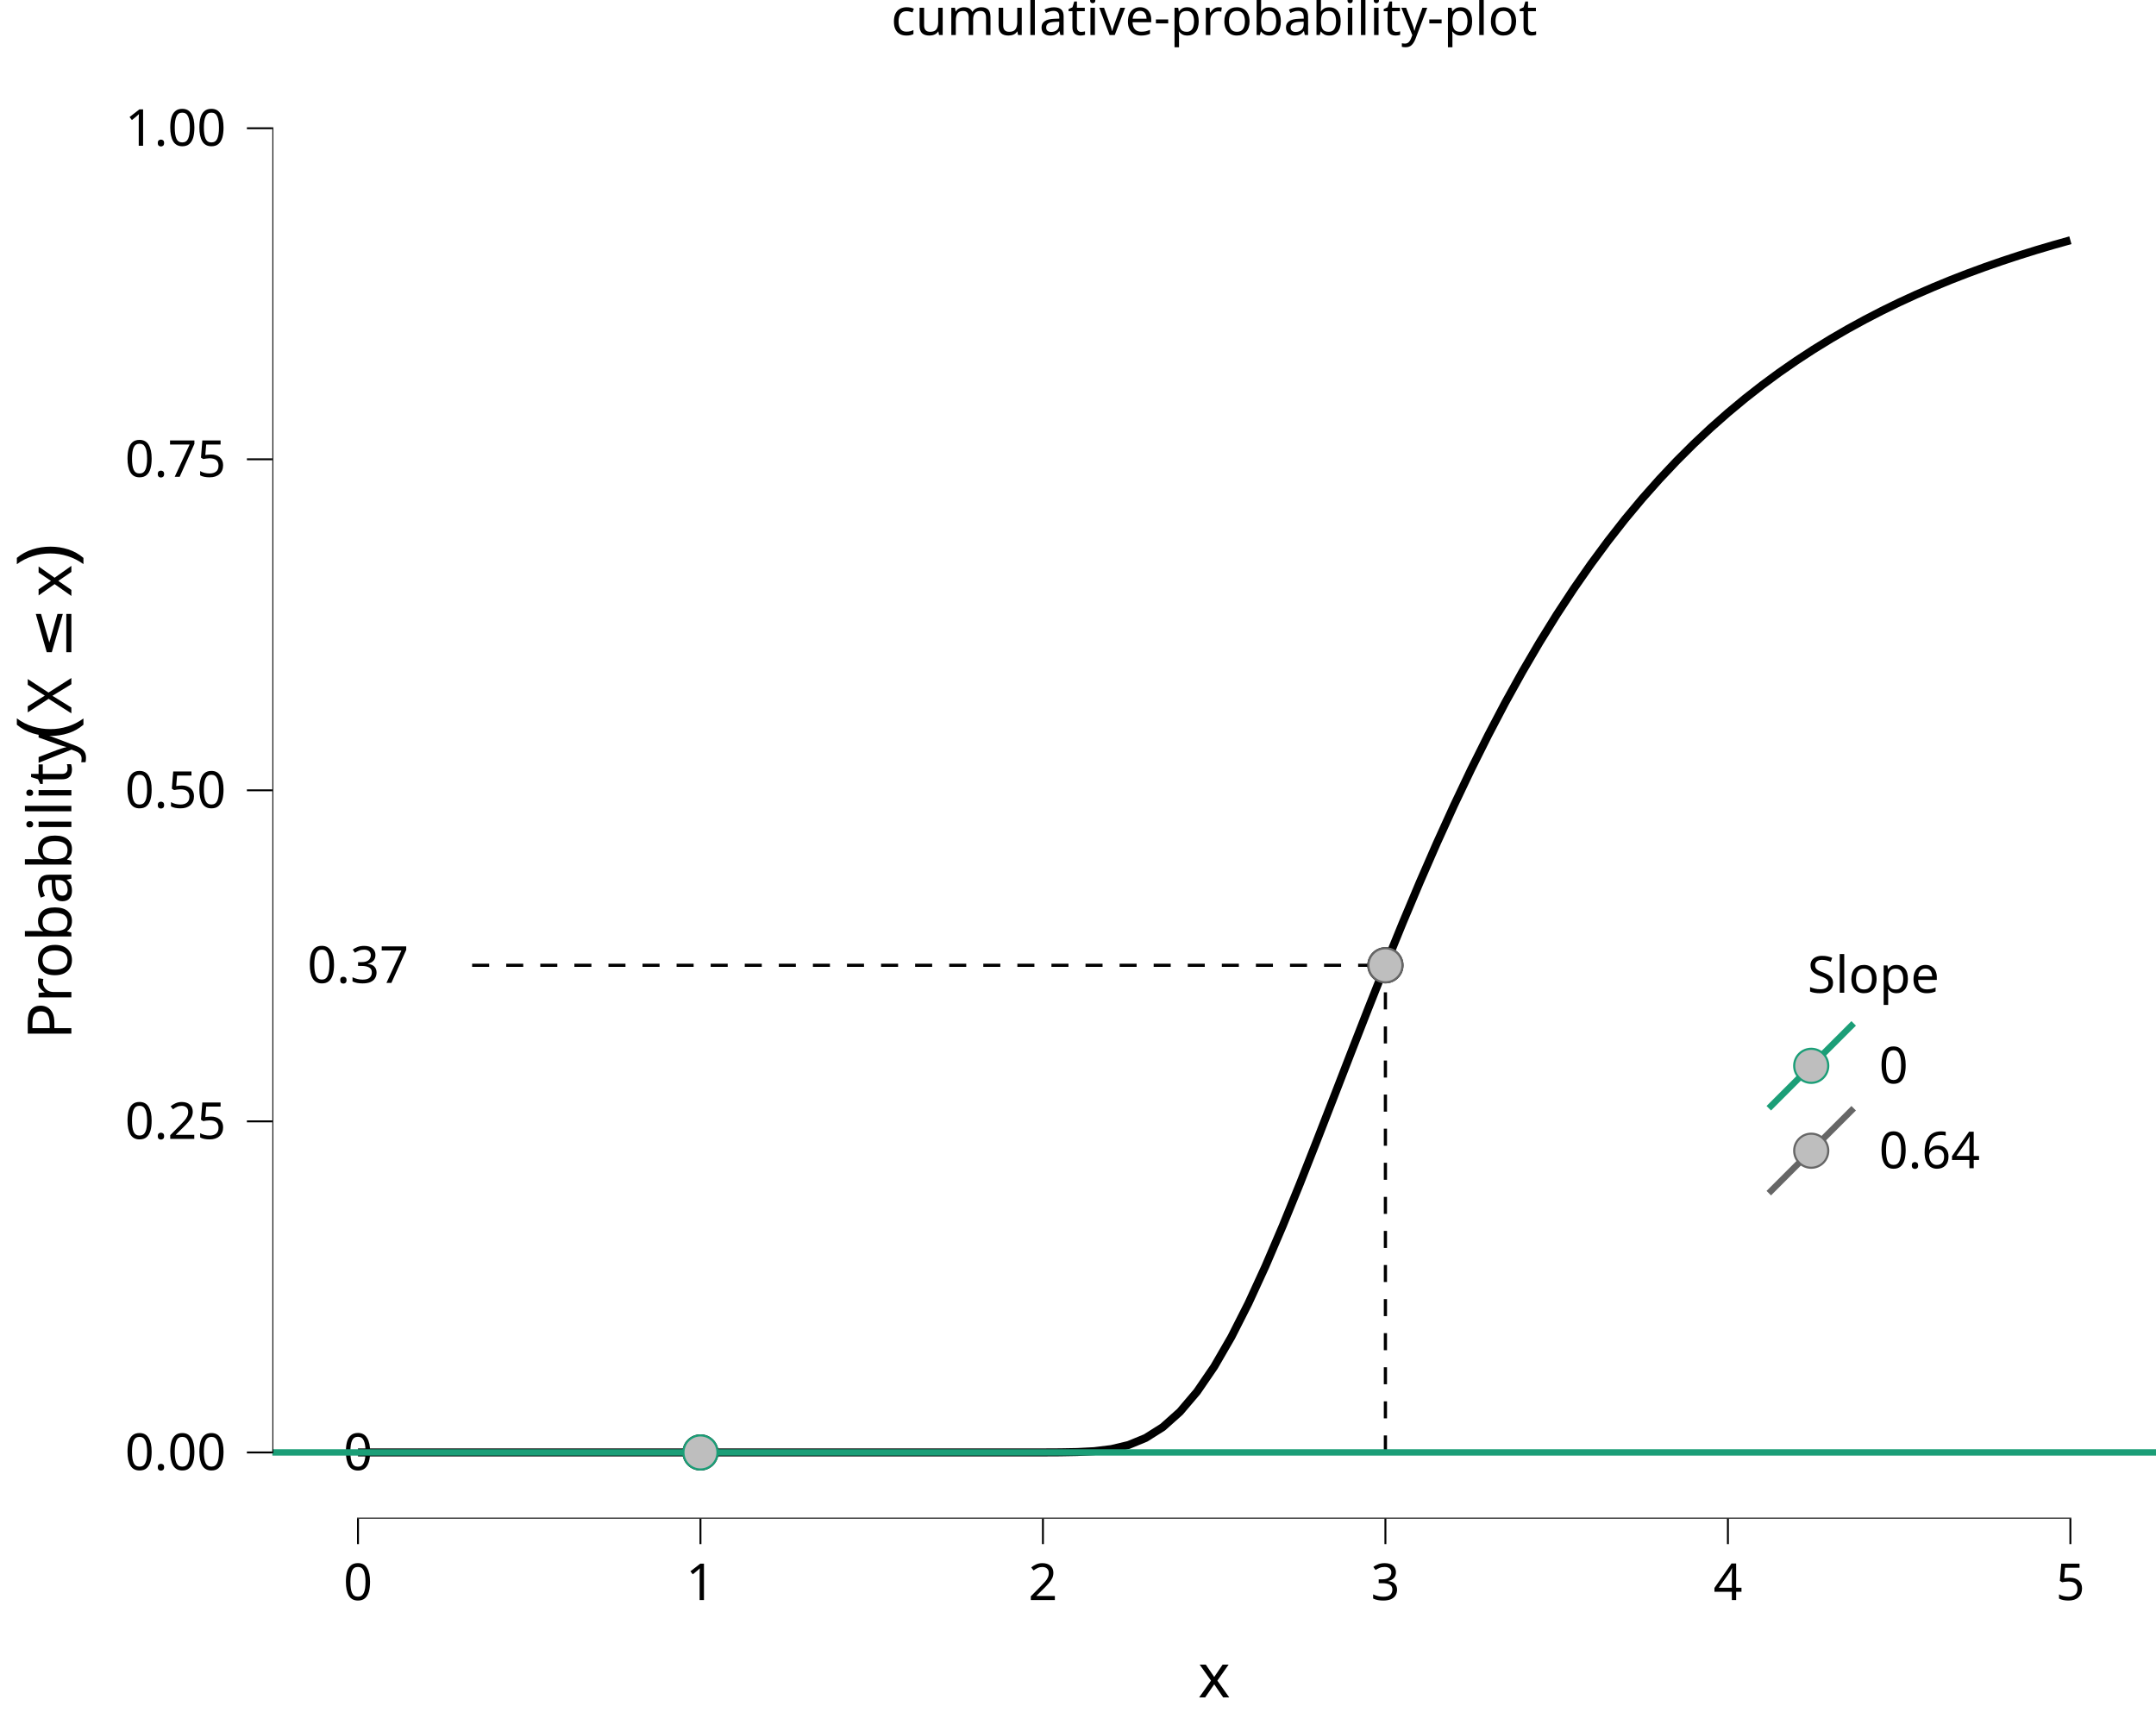
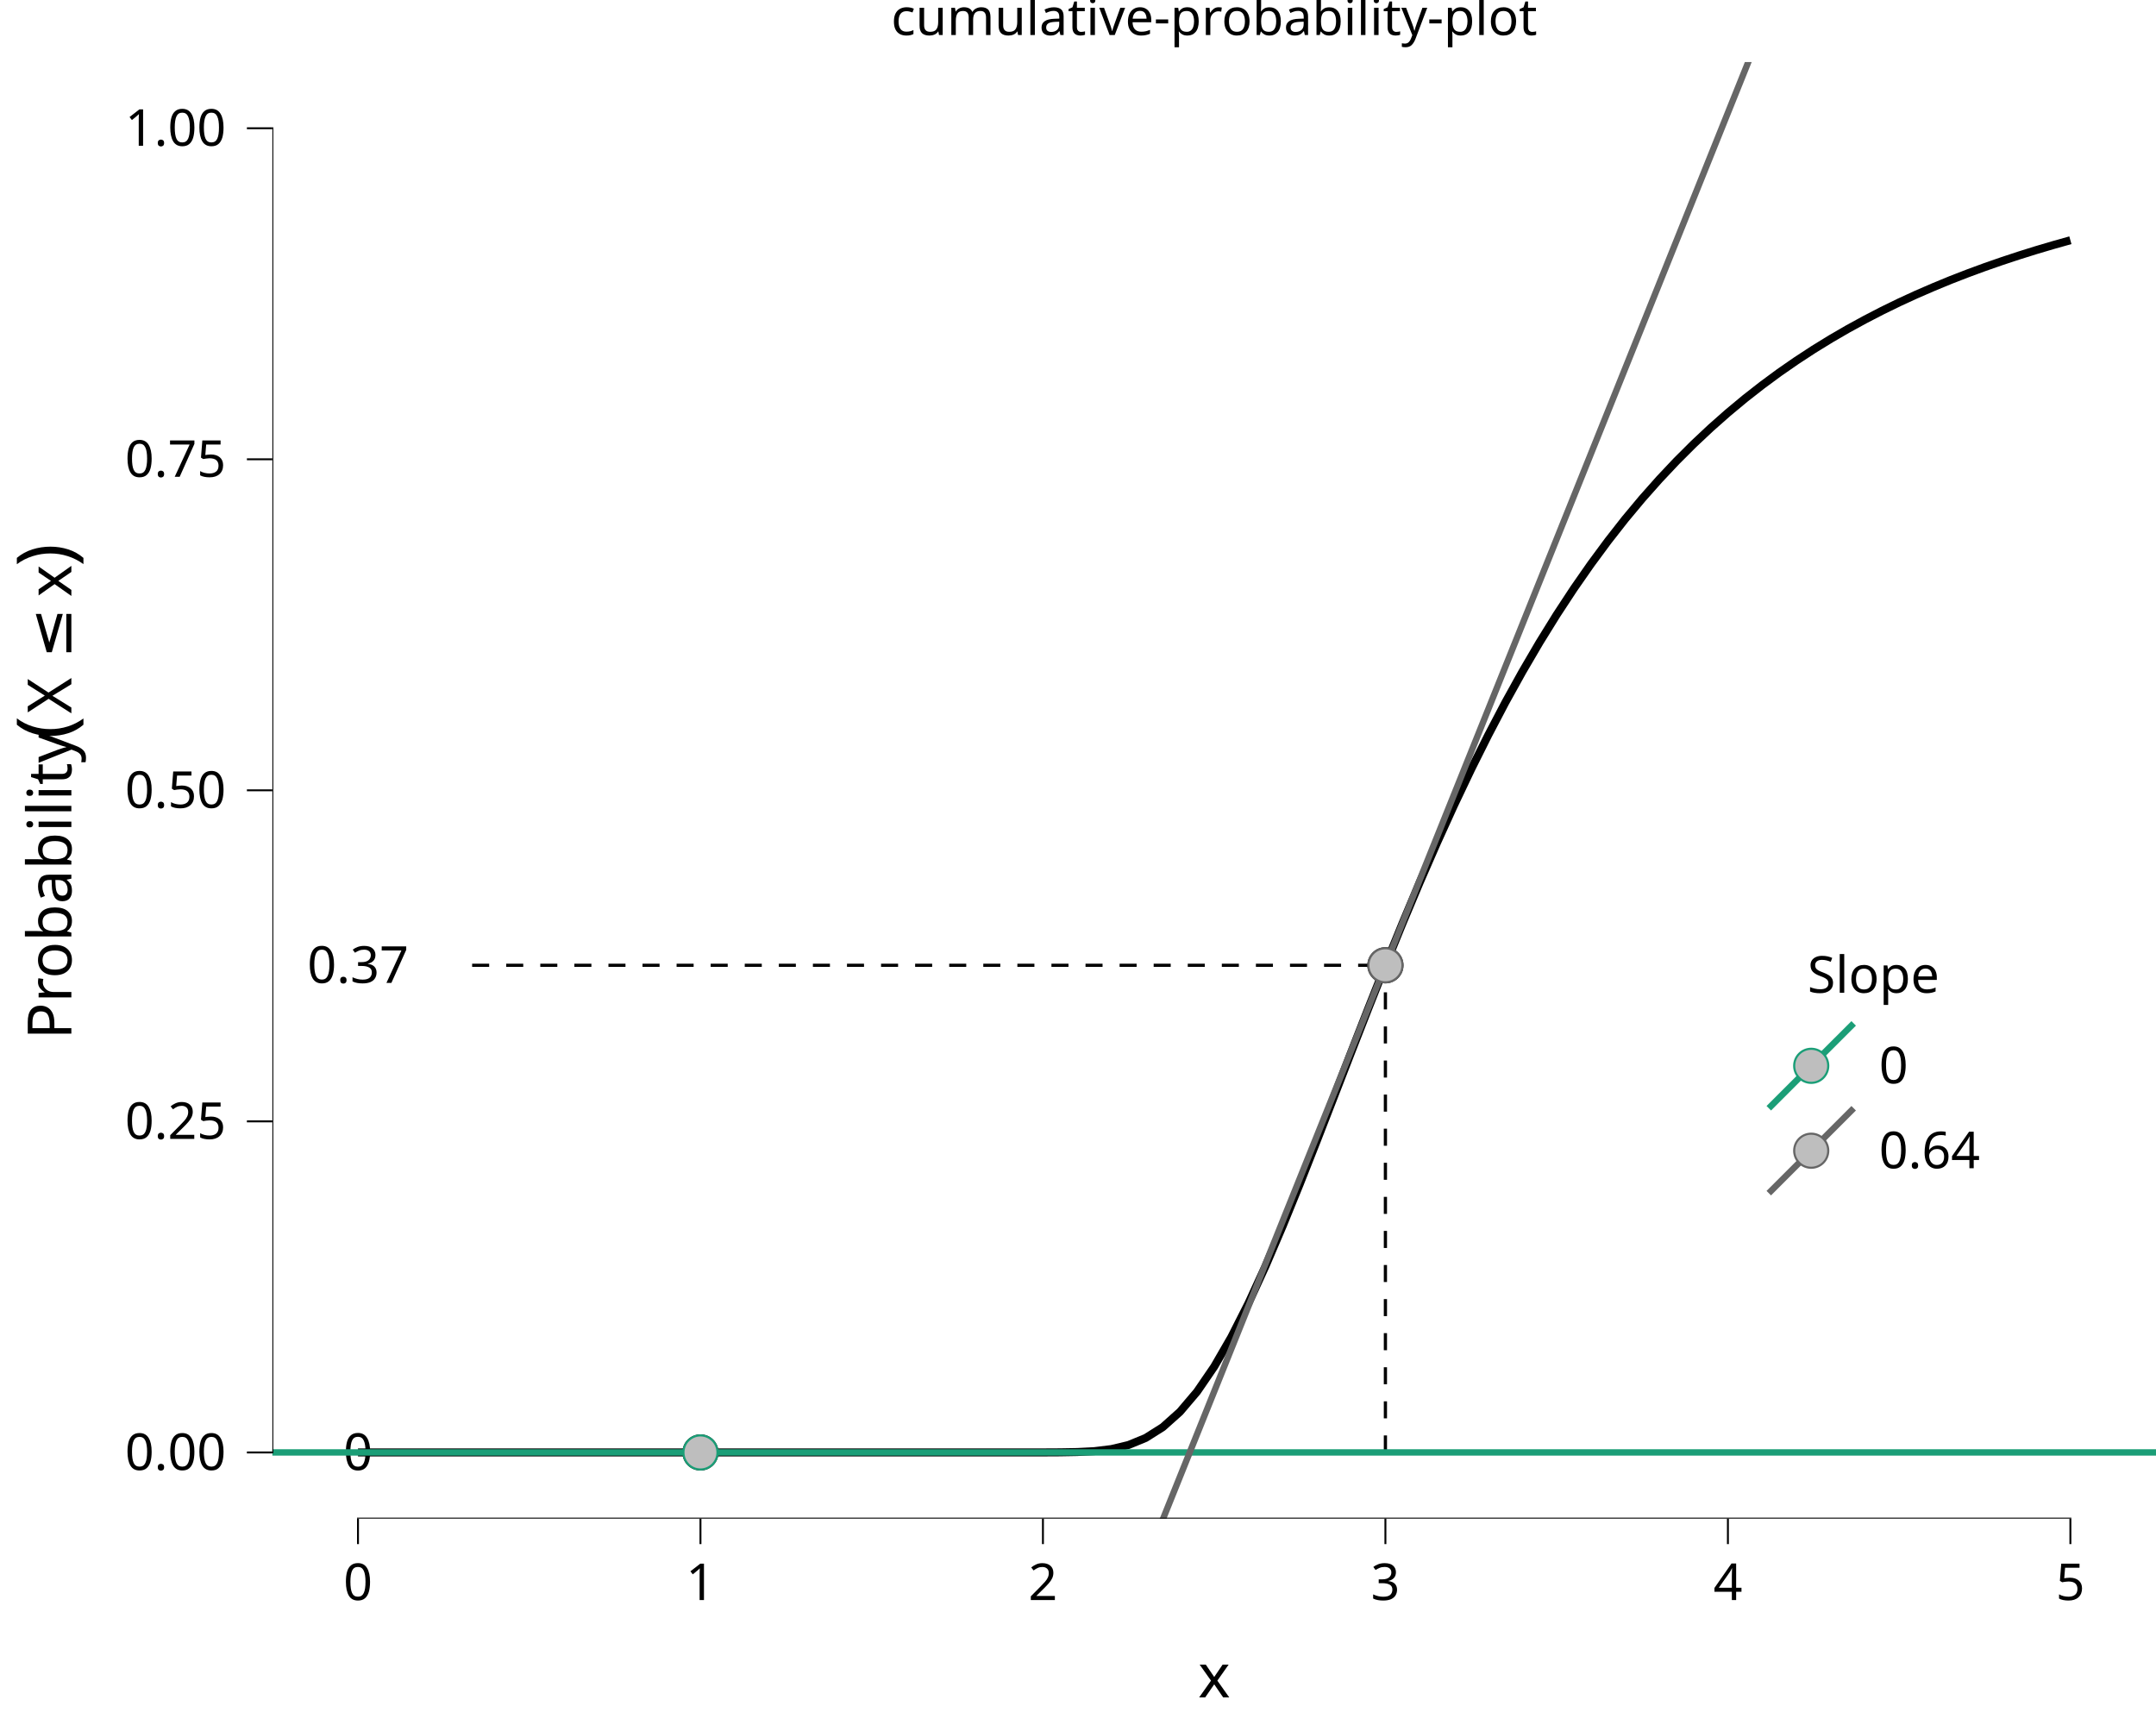
<svg xmlns="http://www.w3.org/2000/svg" class="svglite" data-engine-version="2.0" width="720.00pt" height="576.00pt" viewBox="0 0 720.00 576.00">
  <defs>
    <style type="text/css">
    .svglite line, .svglite polyline, .svglite polygon, .svglite path, .svglite rect, .svglite circle {
      fill: none;
      stroke: #000000;
      stroke-linecap: round;
      stroke-linejoin: round;
      stroke-miterlimit: 10.00;
    }
  </style>
  </defs>
  <rect width="100%" height="100%" style="stroke: none; fill: #FFFFFF;" />
  <defs>
    <clipPath id="cpMC4wMHw3MjAuMDB8MC4wMHw1NzYuMDA=">
      <rect x="0.00" y="0.00" width="720.00" height="576.00" />
    </clipPath>
  </defs>
  <g clip-path="url(#cpMC4wMHw3MjAuMDB8MC4wMHw1NzYuMDA=)">
    <rect x="-0" y="0.00" width="720.00" height="576.00" style="stroke-width: 10.67; stroke: none;" />
  </g>
  <defs>
    <clipPath id="cpOTAuOTZ8NzIwLjAwfDIwLjcxfDUwNy4wOQ==">
      <rect x="90.96" y="20.71" width="629.04" height="486.39" />
    </clipPath>
  </defs>
  <g clip-path="url(#cpOTAuOTZ8NzIwLjAwfDIwLjcxfDUwNy4wOQ==)">
    <rect x="90.96" y="20.71" width="629.04" height="486.39" style="stroke-width: 10.67; stroke: none;" />
    <polyline points="119.55,484.99 125.27,484.99 130.99,484.99 136.70,484.99 142.42,484.99 148.14,484.99 153.86,484.99 159.58,484.99 165.30,484.99 171.02,484.99 176.73,484.99 182.45,484.99 188.17,484.99 193.89,484.99 199.61,484.99 205.33,484.99 211.05,484.99 216.76,484.99 222.48,484.99 228.20,484.99 233.92,484.99 239.64,484.99 245.36,484.99 251.08,484.99 256.79,484.99 262.51,484.99 268.23,484.99 273.95,484.99 279.67,484.99 285.39,484.99 291.11,484.99 296.82,484.99 302.54,484.99 308.26,484.99 313.98,484.99 319.70,484.99 325.42,484.99 331.14,484.99 336.85,484.99 342.57,484.98 348.29,484.98 354.01,484.95 359.73,484.85 365.45,484.56 371.17,483.86 376.88,482.50 382.60,480.15 388.32,476.54 394.04,471.43 399.76,464.70 405.48,456.35 411.20,446.46 416.92,435.18 422.63,422.75 428.35,409.38 434.07,395.34 439.79,380.84 445.51,366.12 451.23,351.36 456.95,336.72 462.66,322.32 468.38,308.28 474.10,294.67 479.82,281.56 485.54,268.97 491.26,256.94 496.98,245.49 502.69,234.60 508.41,224.28 514.13,214.51 519.85,205.28 525.57,196.57 531.29,188.36 537.01,180.62 542.72,173.33 548.44,166.48 554.16,160.03 559.88,153.96 565.60,148.25 571.32,142.88 577.04,137.83 582.75,133.08 588.47,128.61 594.19,124.39 599.91,120.43 605.63,116.69 611.35,113.17 617.07,109.85 622.78,106.73 628.50,103.77 634.22,100.98 639.94,98.35 645.66,95.87 651.38,93.51 657.10,91.29 662.81,89.19 668.53,87.20 674.25,85.31 679.97,83.52 685.69,81.83 691.41,80.22 " style="stroke-width: 2.67; stroke-linecap: butt;" />
    <line x1="157.67" y1="484.99" x2="233.92" y2="484.99" style="stroke-width: 1.07; stroke-dasharray: 5.69,5.69; stroke-linecap: butt;" />
    <line x1="157.67" y1="322.32" x2="462.66" y2="322.32" style="stroke-width: 1.07; stroke-dasharray: 5.69,5.69; stroke-linecap: butt;" />
    <text x="119.55" y="490.86" text-anchor="middle" style="font-size: 17.07px; font-family: sans;" textLength="9.50px" lengthAdjust="spacingAndGlyphs">0</text>
    <text x="119.55" y="328.20" text-anchor="middle" style="font-size: 17.07px; font-family: sans;" textLength="33.23px" lengthAdjust="spacingAndGlyphs">0.37</text>
    <line x1="233.92" y1="484.99" x2="233.92" y2="484.99" style="stroke-width: 1.07; stroke-dasharray: 5.69,5.69; stroke-linecap: butt;" />
    <line x1="462.66" y1="484.99" x2="462.66" y2="322.32" style="stroke-width: 1.07; stroke-dasharray: 5.69,5.69; stroke-linecap: butt;" />
    <circle cx="233.92" cy="484.99" r="5.69" style="stroke-width: 0.71; fill: #BEBEBE;" />
    <circle cx="462.66" cy="322.32" r="5.69" style="stroke-width: 0.71; fill: #BEBEBE;" />
    <line x1="-538.09" y1="484.99" x2="1349.04" y2="484.99" style="stroke-width: 2.13; stroke: #1B9E77; stroke-linecap: butt;" />
+     <line x1="-538.09" y1="2813.13" x2="1349.04" y2="-1883.82" style="stroke-width: 2.13; stroke: #666666; stroke-linecap: butt;" />
    <circle cx="233.92" cy="484.99" r="5.69" style="stroke-width: 0.71; stroke: #1B9E77; fill: #BEBEBE;" />
    <circle cx="462.66" cy="322.32" r="5.69" style="stroke-width: 0.71; stroke: #666666; fill: #BEBEBE;" />
    <line x1="119.23" y1="507.09" x2="691.73" y2="507.09" style="stroke-width: 0.64; stroke-linecap: butt;" />
    <line x1="90.96" y1="485.30" x2="90.96" y2="42.50" style="stroke-width: 0.64; stroke-linecap: butt;" />
    <rect x="90.96" y="20.71" width="629.04" height="486.39" style="stroke-width: 0.00; stroke: none;" />
  </g>
  <g clip-path="url(#cpMC4wMHw3MjAuMDB8MC4wMHw1NzYuMDA=)">
    <polyline points="90.96,507.09 90.96,20.71 " style="stroke-width: 0.00; stroke: none; stroke-linecap: butt;" />
    <text x="75.48" y="490.84" text-anchor="end" style="font-size: 17.00px; font-family: sans;" textLength="33.09px" lengthAdjust="spacingAndGlyphs">0.00</text>
    <text x="75.48" y="380.29" text-anchor="end" style="font-size: 17.00px; font-family: sans;" textLength="33.09px" lengthAdjust="spacingAndGlyphs">0.25</text>
    <text x="75.48" y="269.75" text-anchor="end" style="font-size: 17.00px; font-family: sans;" textLength="33.09px" lengthAdjust="spacingAndGlyphs">0.50</text>
    <text x="75.48" y="159.21" text-anchor="end" style="font-size: 17.00px; font-family: sans;" textLength="33.09px" lengthAdjust="spacingAndGlyphs">0.75</text>
    <text x="75.48" y="48.67" text-anchor="end" style="font-size: 17.00px; font-family: sans;" textLength="33.09px" lengthAdjust="spacingAndGlyphs">1.00</text>
    <polyline points="82.45,484.99 90.96,484.99 " style="stroke-width: 0.64; stroke-linecap: butt;" />
    <polyline points="82.45,374.44 90.96,374.44 " style="stroke-width: 0.64; stroke-linecap: butt;" />
    <polyline points="82.45,263.90 90.96,263.90 " style="stroke-width: 0.64; stroke-linecap: butt;" />
    <polyline points="82.45,153.36 90.96,153.36 " style="stroke-width: 0.64; stroke-linecap: butt;" />
    <polyline points="82.45,42.82 90.96,42.82 " style="stroke-width: 0.64; stroke-linecap: butt;" />
    <polyline points="90.96,507.09 720.00,507.09 " style="stroke-width: 0.00; stroke: none; stroke-linecap: butt;" />
    <polyline points="119.55,515.60 119.55,507.09 " style="stroke-width: 0.64; stroke-linecap: butt;" />
    <polyline points="233.92,515.60 233.92,507.09 " style="stroke-width: 0.64; stroke-linecap: butt;" />
    <polyline points="348.29,515.60 348.29,507.09 " style="stroke-width: 0.64; stroke-linecap: butt;" />
    <polyline points="462.66,515.60 462.66,507.09 " style="stroke-width: 0.64; stroke-linecap: butt;" />
    <polyline points="577.04,515.60 577.04,507.09 " style="stroke-width: 0.64; stroke-linecap: butt;" />
    <polyline points="691.41,515.60 691.41,507.09 " style="stroke-width: 0.64; stroke-linecap: butt;" />
    <text x="119.55" y="534.27" text-anchor="middle" style="font-size: 17.00px; font-family: sans;" textLength="9.46px" lengthAdjust="spacingAndGlyphs">0</text>
    <text x="233.92" y="534.27" text-anchor="middle" style="font-size: 17.00px; font-family: sans;" textLength="9.46px" lengthAdjust="spacingAndGlyphs">1</text>
    <text x="348.29" y="534.27" text-anchor="middle" style="font-size: 17.00px; font-family: sans;" textLength="9.46px" lengthAdjust="spacingAndGlyphs">2</text>
    <text x="462.66" y="534.27" text-anchor="middle" style="font-size: 17.00px; font-family: sans;" textLength="9.46px" lengthAdjust="spacingAndGlyphs">3</text>
    <text x="577.04" y="534.27" text-anchor="middle" style="font-size: 17.00px; font-family: sans;" textLength="9.46px" lengthAdjust="spacingAndGlyphs">4</text>
    <text x="691.41" y="534.27" text-anchor="middle" style="font-size: 17.00px; font-family: sans;" textLength="9.46px" lengthAdjust="spacingAndGlyphs">5</text>
    <text x="405.48" y="566.78" text-anchor="middle" style="font-size: 20.40px; font-family: sans;" textLength="10.21px" lengthAdjust="spacingAndGlyphs">x</text>
    <text transform="translate(23.83,347.12) rotate(-90)" style="font-size: 20.40px; font-family: sans;" textLength="95.25px" lengthAdjust="spacingAndGlyphs">Probability</text>
    <text transform="translate(23.83,251.87) rotate(-90)" style="font-size: 20.40px; font-family: sans;" textLength="5.10px" lengthAdjust="spacingAndGlyphs"> </text>
    <text transform="translate(23.83,246.76) rotate(-90)" style="font-size: 25.50px; font-family: sans;" textLength="8.49px" lengthAdjust="spacingAndGlyphs">(</text>
    <text transform="translate(23.83,238.27) rotate(-90)" style="font-size: 20.40px; font-family: sans;" textLength="13.61px" lengthAdjust="spacingAndGlyphs">X</text>
    <text transform="translate(23.83,219.94) rotate(-90)" style="font-size: 20.40px; font-family: sans;" textLength="15.85px" lengthAdjust="spacingAndGlyphs">≤</text>
    <text transform="translate(23.83,199.37) rotate(-90)" style="font-size: 20.40px; font-family: sans;" textLength="10.21px" lengthAdjust="spacingAndGlyphs">x</text>
    <text transform="translate(23.83,189.16) rotate(-90)" style="font-size: 25.50px; font-family: sans;" textLength="8.48px" lengthAdjust="spacingAndGlyphs">)</text>
    <rect x="585.21" y="312.54" width="80.86" height="91.35" style="stroke-width: 0.75; stroke: none;" />
    <rect x="585.21" y="312.54" width="80.86" height="91.35" style="stroke-width: 10.67; stroke: none;" />
    <text x="625.64" y="331.48" text-anchor="middle" style="font-size: 17.00px; font-family: sans;" textLength="43.48px" lengthAdjust="spacingAndGlyphs">Slope</text>
    <rect x="590.69" y="341.72" width="28.35" height="28.35" style="stroke-width: 10.67; stroke: none;" />
    <line x1="590.69" y1="370.06" x2="619.04" y2="341.72" style="stroke-width: 2.13; stroke: #1B9E77; stroke-linecap: butt;" />
    <circle cx="604.86" cy="355.89" r="5.69" style="stroke-width: 0.71; stroke: #1B9E77; fill: #BEBEBE;" />
    <rect x="590.69" y="370.06" width="28.35" height="28.35" style="stroke-width: 10.67; stroke: none;" />
    <line x1="590.69" y1="398.41" x2="619.04" y2="370.06" style="stroke-width: 2.13; stroke: #666666; stroke-linecap: butt;" />
    <circle cx="604.86" cy="384.24" r="5.69" style="stroke-width: 0.71; stroke: #666666; fill: #BEBEBE;" />
    <text x="627.51" y="361.74" style="font-size: 17.00px; font-family: sans;" textLength="9.46px" lengthAdjust="spacingAndGlyphs">0</text>
    <text x="627.51" y="390.09" style="font-size: 17.00px; font-family: sans;" textLength="33.09px" lengthAdjust="spacingAndGlyphs">0.64</text>
    <text x="405.48" y="11.70" text-anchor="middle" style="font-size: 17.00px; font-family: sans;" textLength="197.49px" lengthAdjust="spacingAndGlyphs">cumulative-probability-plot</text>
  </g>
</svg>
